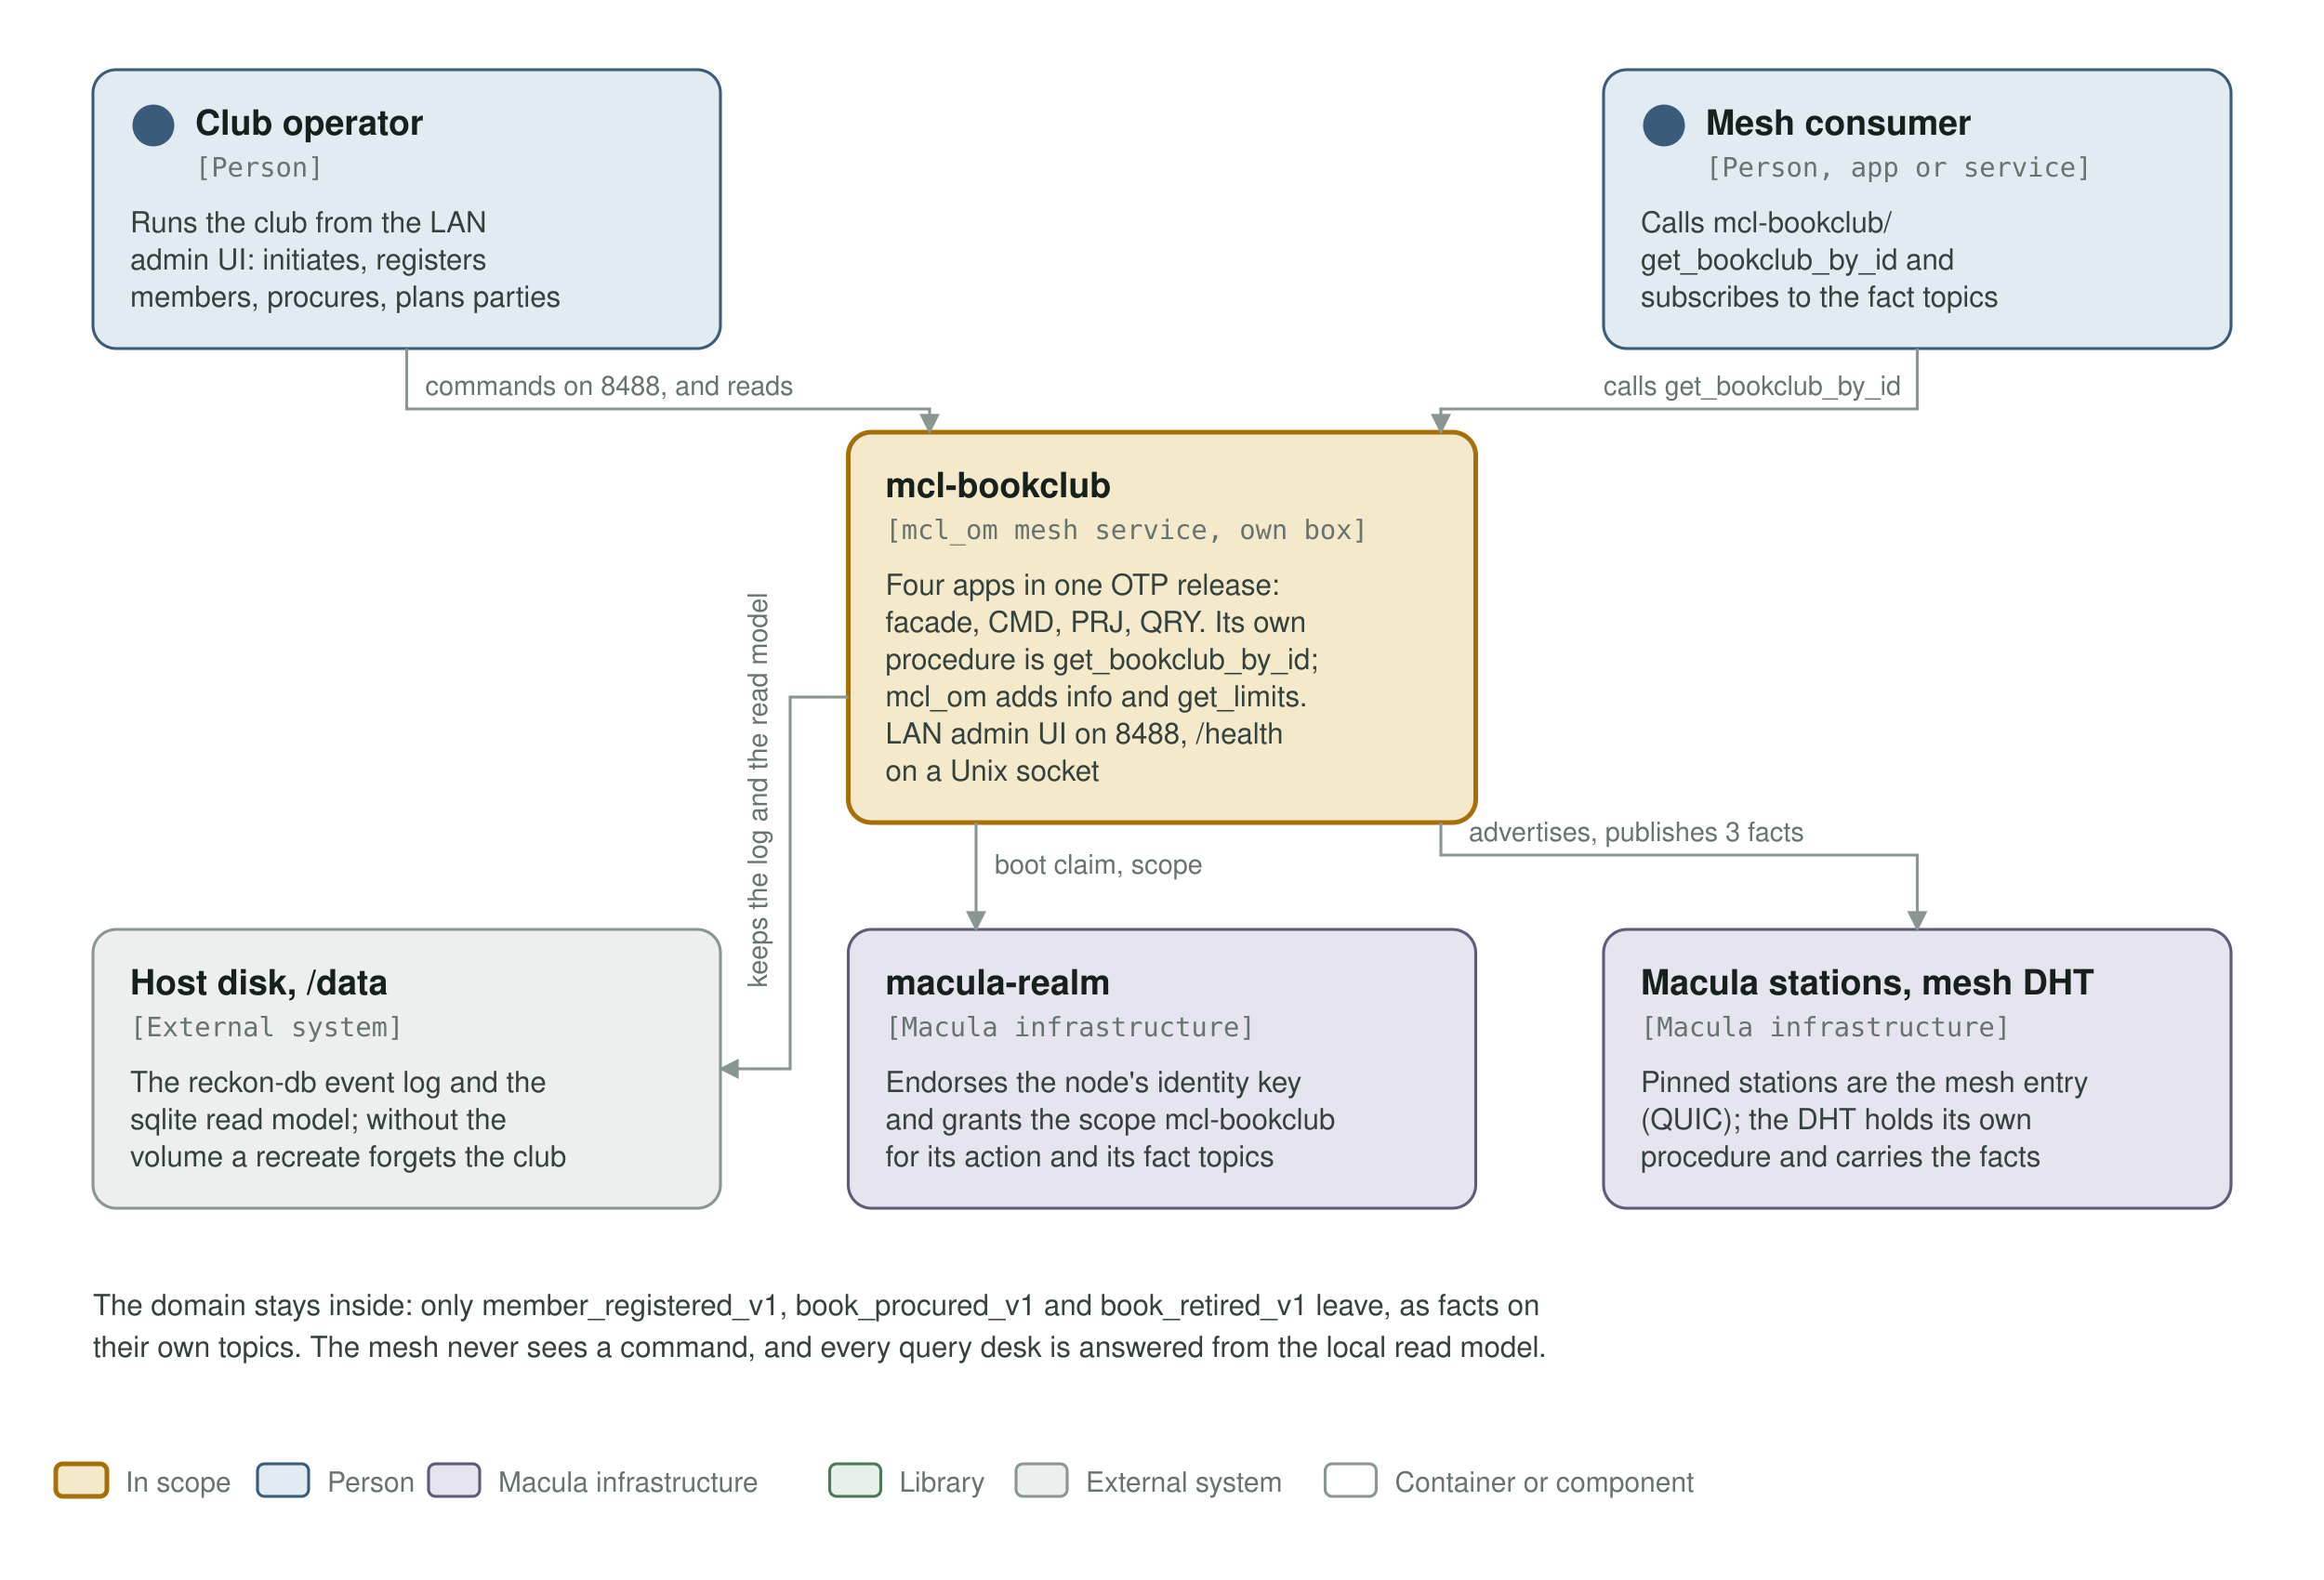
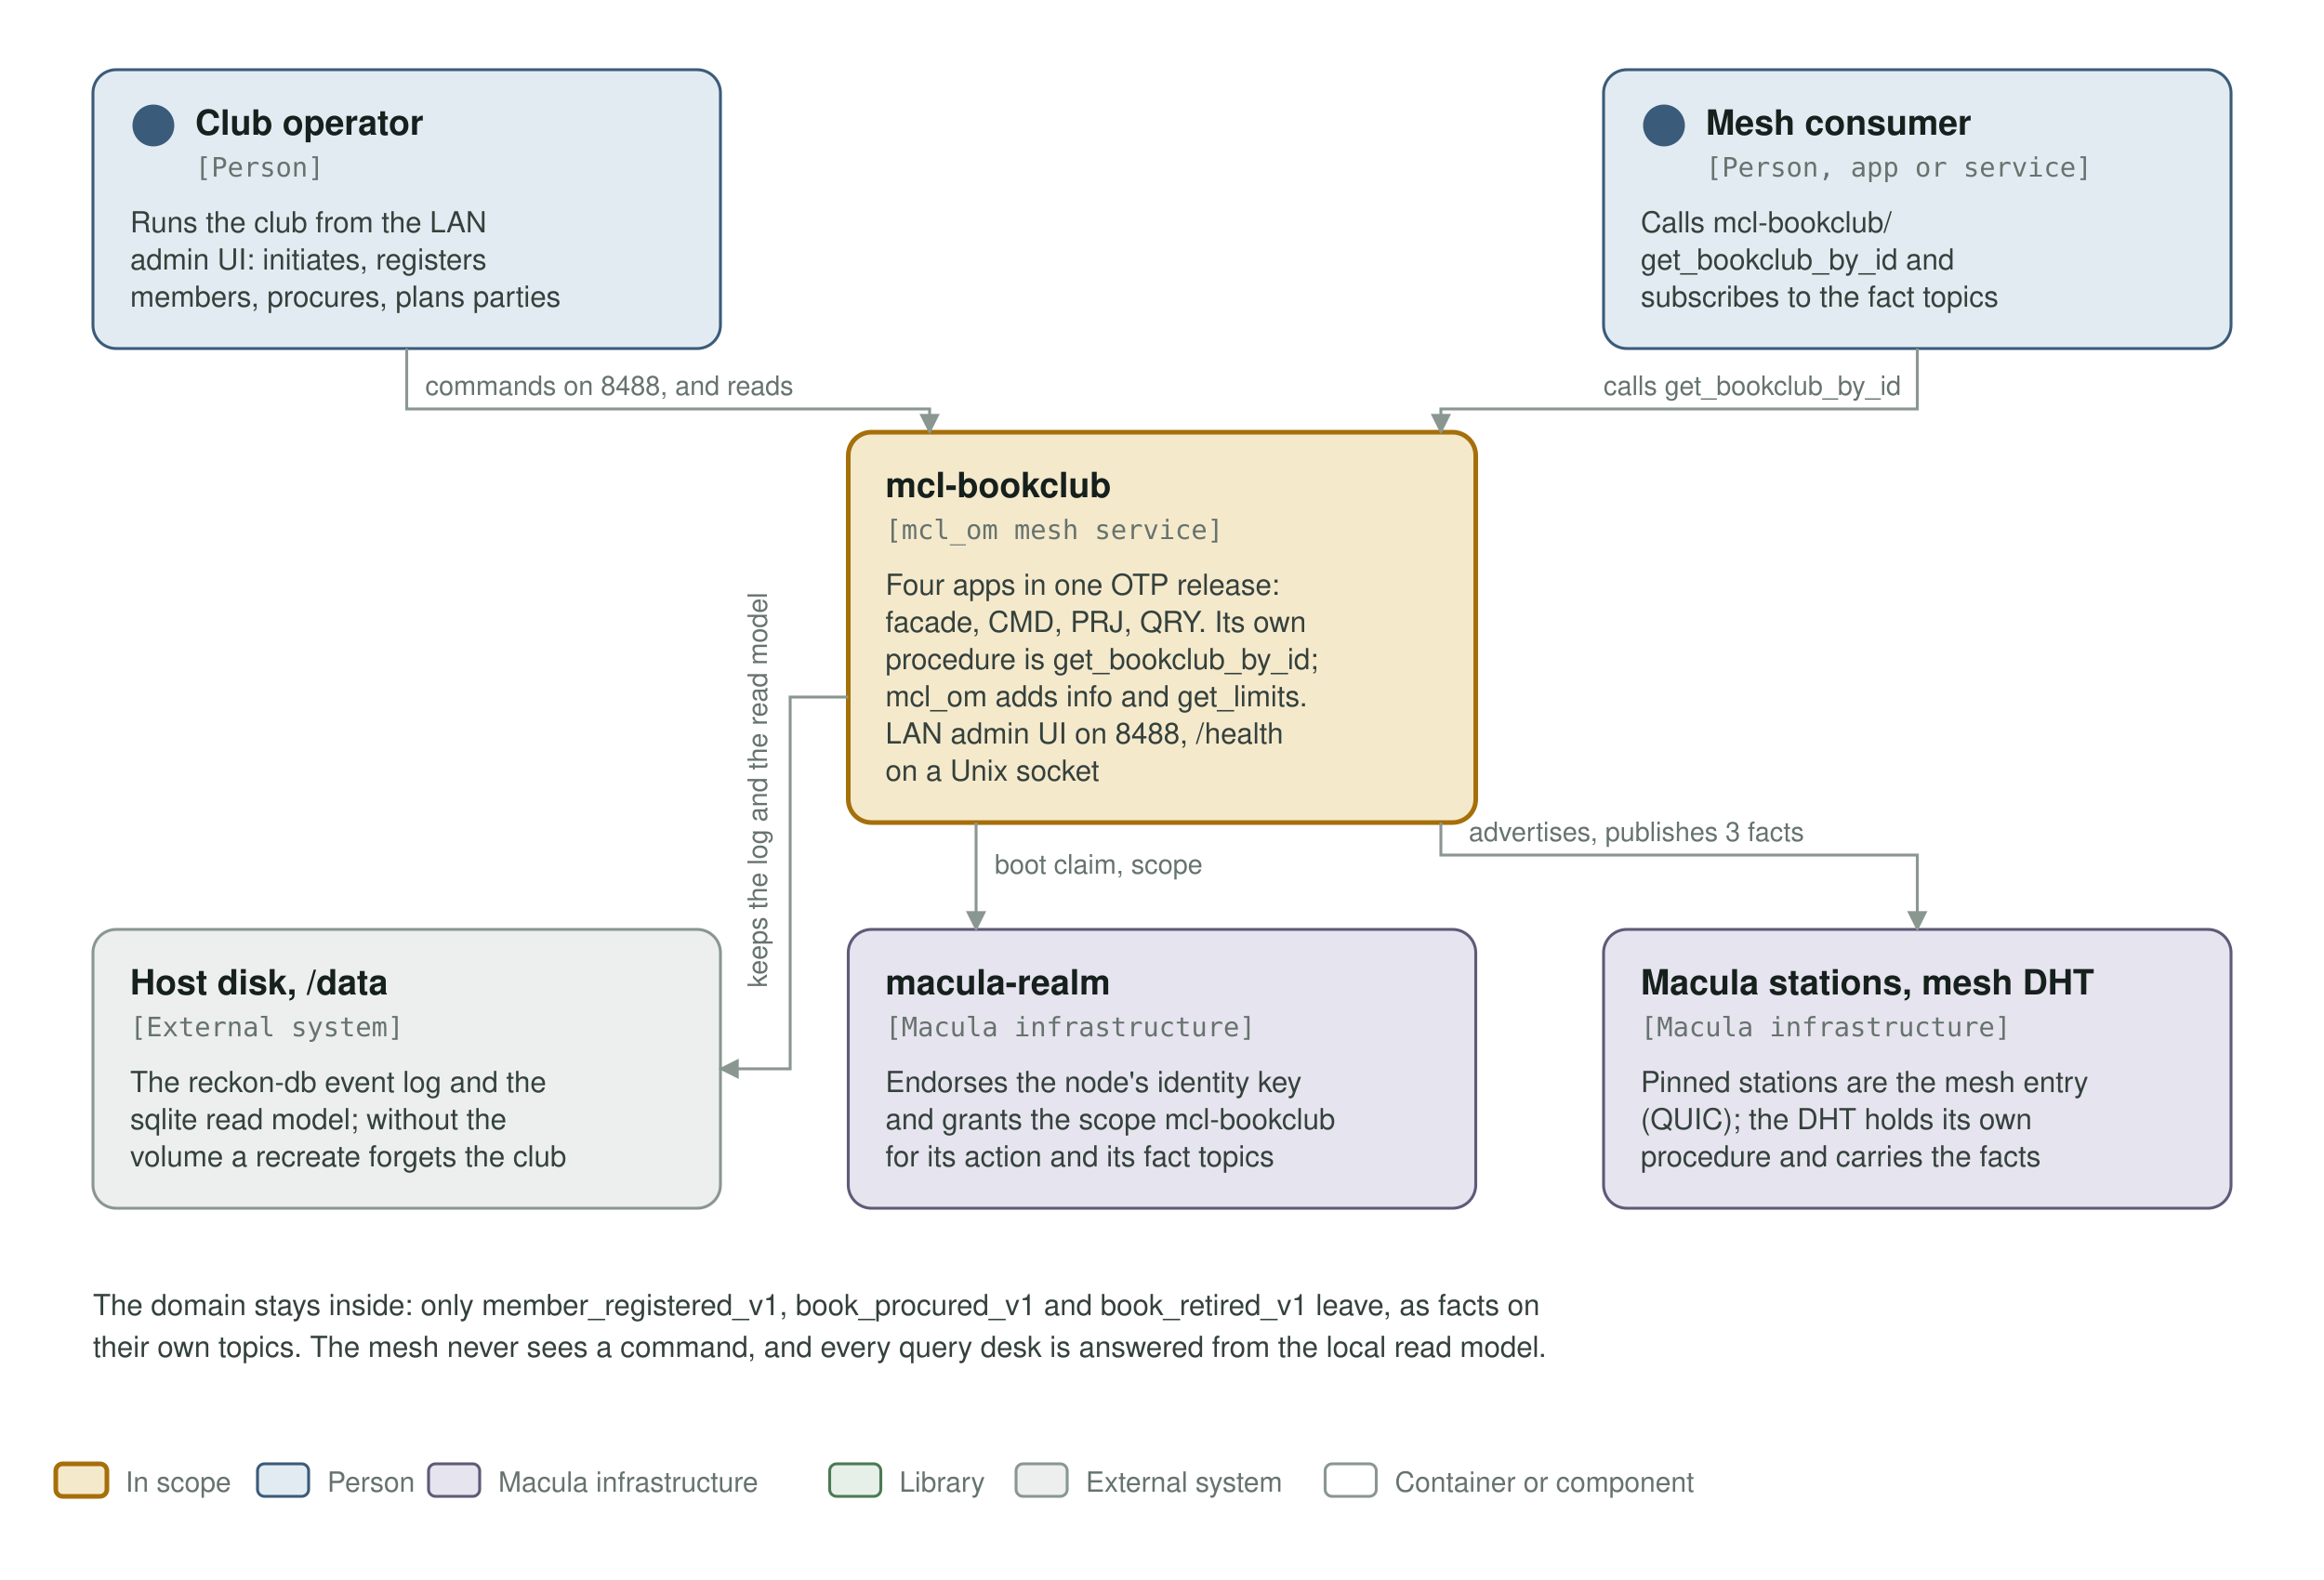
<svg xmlns="http://www.w3.org/2000/svg" viewBox="0 0 1000 680" role="img" aria-label="mcl-bookclub system context">
  <style>
.t-name { font-family: "Atkinson Hyperlegible", "Segoe UI", system-ui, -apple-system, Helvetica, Arial, sans-serif; font-size: 15px; font-weight: 700; }
.t-desc { font-family: "Atkinson Hyperlegible", "Segoe UI", system-ui, -apple-system, Helvetica, Arial, sans-serif; font-size: 12.5px; }
.t-rel { font-family: "Atkinson Hyperlegible", "Segoe UI", system-ui, -apple-system, Helvetica, Arial, sans-serif; font-size: 11.5px; paint-order: stroke; stroke-width: 4px; stroke-linejoin: round; }
.t-code { font-family: "JetBrains Mono", ui-monospace, Menlo, Consolas, monospace; font-size: 13px; font-weight: 600; }
.t-type { font-family: "JetBrains Mono", ui-monospace, Menlo, Consolas, monospace; font-size: 11.5px; }
.t-bound { font-family: "JetBrains Mono", ui-monospace, Menlo, Consolas, monospace; font-size: 12px; font-weight: 600; }
.t-leg { font-family: "Atkinson Hyperlegible", "Segoe UI", system-ui, -apple-system, Helvetica, Arial, sans-serif; font-size: 12px; }
.edge { fill: none; stroke-width: 1.25; }
.edge-later { fill: none; stroke-width: 1.25; stroke-dasharray: 5 4; }
.bg { fill: #FFFFFF; }
.b-sys { fill: #F5E9CC; stroke: #A56F0A; stroke-width: 2; }
.b-per { fill: #E3EBF2; stroke: #3B5B7A; stroke-width: 1.25; }
.b-mac { fill: #E6E4EE; stroke: #5E5A78; stroke-width: 1.25; }
.b-lib { fill: #E7F0E8; stroke: #4A7A55; stroke-width: 1.25; }
.b-ext { fill: #ECEFED; stroke: #8A9791; stroke-width: 1.25; }
.b-cmp { fill: #FFFFFF; stroke: #8A9791; stroke-width: 1.25; }
.b-later { fill: none; stroke: #8A9791; stroke-width: 1.25; stroke-dasharray: 5 4; }
.bound { fill: none; stroke: #B3BDB8; stroke-width: 1; }
.head { fill: #3B5B7A; }
.t-name, .t-code { fill: #16201D; }
.t-type, .t-bound, .t-leg { fill: #66736E; }
.t-desc { fill: #34413C; }
.t-rel { fill: #66736E; stroke: #FFFFFF; }
.edge, .edge-later { stroke: #8A9791; }
.arrowhead { fill: #8A9791; }
@media (prefers-color-scheme: dark) {
.bg { fill: #171F1C; }
.b-sys { fill: #3A2E13; stroke: #E3AA3C; }
.b-per { fill: #1D2A36; stroke: #8EB4D8; }
.b-mac { fill: #26243A; stroke: #A9A4C8; }
.b-lib { fill: #1A241C; stroke: #8FBE9B; }
.b-ext { fill: #1C2421; stroke: #7D8B85; }
.b-cmp { fill: #171F1C; stroke: #7D8B85; }
.b-later { stroke: #7D8B85; }
.bound { stroke: #4A5752; }
.head { fill: #8EB4D8; }
.t-name, .t-code { fill: #E6ECE9; }
.t-type, .t-bound, .t-leg { fill: #93A09A; }
.t-desc { fill: #C3CDC8; }
.t-rel { fill: #93A09A; stroke: #171F1C; }
.edge, .edge-later { stroke: #7D8B85; }
.arrowhead { fill: #7D8B85; }
}
</style>
  <defs>
    <marker id="a" viewBox="0 0 10 10" refX="9" refY="5" markerWidth="7" markerHeight="7" orient="auto-start-reverse">
      <path class="arrowhead" d="M0 0L10 5L0 10z" />
    </marker>
  </defs>
  <rect class="bg" x="0" y="0" width="1000" height="680" />
  <rect class="b-per" x="40" y="30" width="270" height="120" rx="10" />
  <circle class="head" cx="66" cy="54" r="9" />
  <text class="t-name" x="84" y="58">Club operator</text>
  <text class="t-type" x="84" y="76">[Person]</text>
  <text class="t-desc" x="56" y="100">Runs the club from the LAN</text>
  <text class="t-desc" x="56" y="116">admin UI: initiates, registers</text>
  <text class="t-desc" x="56" y="132">members, procures, plans parties</text>
  <rect class="b-per" x="690" y="30" width="270" height="120" rx="10" />
  <circle class="head" cx="716" cy="54" r="9" />
  <text class="t-name" x="734" y="58">Mesh consumer</text>
  <text class="t-type" x="734" y="76">[Person, app or service]</text>
  <text class="t-desc" x="706" y="100">Calls mcl-bookclub/</text>
  <text class="t-desc" x="706" y="116">get_bookclub_by_id and</text>
  <text class="t-desc" x="706" y="132">subscribes to the fact topics</text>
  <rect class="b-sys" x="365" y="186" width="270" height="168" rx="10" />
  <text class="t-name" x="381" y="214">mcl-bookclub</text>
-   <text class="t-type" x="381" y="232">[mcl_om mesh service, own box]</text>
+   <text class="t-type" x="381" y="232">[mcl_om mesh service]</text>
  <text class="t-desc" x="381" y="256">Four apps in one OTP release:</text>
  <text class="t-desc" x="381" y="272">facade, CMD, PRJ, QRY. Its own</text>
  <text class="t-desc" x="381" y="288">procedure is get_bookclub_by_id;</text>
  <text class="t-desc" x="381" y="304">mcl_om adds info and get_limits.</text>
  <text class="t-desc" x="381" y="320">LAN admin UI on 8488, /health</text>
  <text class="t-desc" x="381" y="336">on a Unix socket</text>
  <rect class="b-ext" x="40" y="400" width="270" height="120" rx="10" />
  <text class="t-name" x="56" y="428">Host disk, /data</text>
  <text class="t-type" x="56" y="446">[External system]</text>
  <text class="t-desc" x="56" y="470">The reckon-db event log and the</text>
  <text class="t-desc" x="56" y="486">sqlite read model; without the</text>
  <text class="t-desc" x="56" y="502">volume a recreate forgets the club</text>
  <rect class="b-mac" x="365" y="400" width="270" height="120" rx="10" />
  <text class="t-name" x="381" y="428">macula-realm</text>
  <text class="t-type" x="381" y="446">[Macula infrastructure]</text>
  <text class="t-desc" x="381" y="470">Endorses the node's identity key</text>
  <text class="t-desc" x="381" y="486">and grants the scope mcl-bookclub</text>
  <text class="t-desc" x="381" y="502">for its action and its fact topics</text>
  <rect class="b-mac" x="690" y="400" width="270" height="120" rx="10" />
  <text class="t-name" x="706" y="428">Macula stations, mesh DHT</text>
  <text class="t-type" x="706" y="446">[Macula infrastructure]</text>
  <text class="t-desc" x="706" y="470">Pinned stations are the mesh entry</text>
  <text class="t-desc" x="706" y="486">(QUIC); the DHT holds its own</text>
  <text class="t-desc" x="706" y="502">procedure and carries the facts</text>
  <path class="edge" d="M175 150V176H400V186" marker-end="url(#a)" />
  <text class="t-rel" x="183" y="170">commands on 8488, and reads</text>
  <path class="edge" d="M825 150V176H620V186" marker-end="url(#a)" />
  <text class="t-rel" x="690" y="170">calls get_bookclub_by_id</text>
  <path class="edge" d="M420 354V400" marker-end="url(#a)" />
  <text class="t-rel" x="428" y="376">boot claim, scope</text>
  <path class="edge" d="M620 354V368H825V400" marker-end="url(#a)" />
  <text class="t-rel" x="632" y="362">advertises, publishes 3 facts</text>
  <path class="edge" d="M365 300H340V460H310" marker-end="url(#a)" />
  <text class="t-rel" x="330" y="340" text-anchor="middle" transform="rotate(-90 330 340)">keeps the log and the read model</text>
  <text class="t-desc" x="40" y="566">The domain stays inside: only member_registered_v1, book_procured_v1 and book_retired_v1 leave, as facts on</text>
  <text class="t-desc" x="40" y="584">their own topics. The mesh never sees a command, and every query desk is answered from the local read model.</text>
  <rect class="b-sys" x="24" y="630" width="22" height="14" rx="3" />
  <text class="t-leg" x="54" y="642">In scope</text>
  <rect class="b-per" x="110.8" y="630" width="22" height="14" rx="3" />
  <text class="t-leg" x="140.8" y="642">Person</text>
  <rect class="b-mac" x="184.4" y="630" width="22" height="14" rx="3" />
  <text class="t-leg" x="214.4" y="642">Macula infrastructure</text>
  <rect class="b-lib" x="357.0" y="630" width="22" height="14" rx="3" />
  <text class="t-leg" x="387.0" y="642">Library</text>
  <rect class="b-ext" x="437.2" y="630" width="22" height="14" rx="3" />
  <text class="t-leg" x="467.2" y="642">External system</text>
  <rect class="b-cmp" x="570.2" y="630" width="22" height="14" rx="3" />
  <text class="t-leg" x="600.2" y="642">Container or component</text>
</svg>
